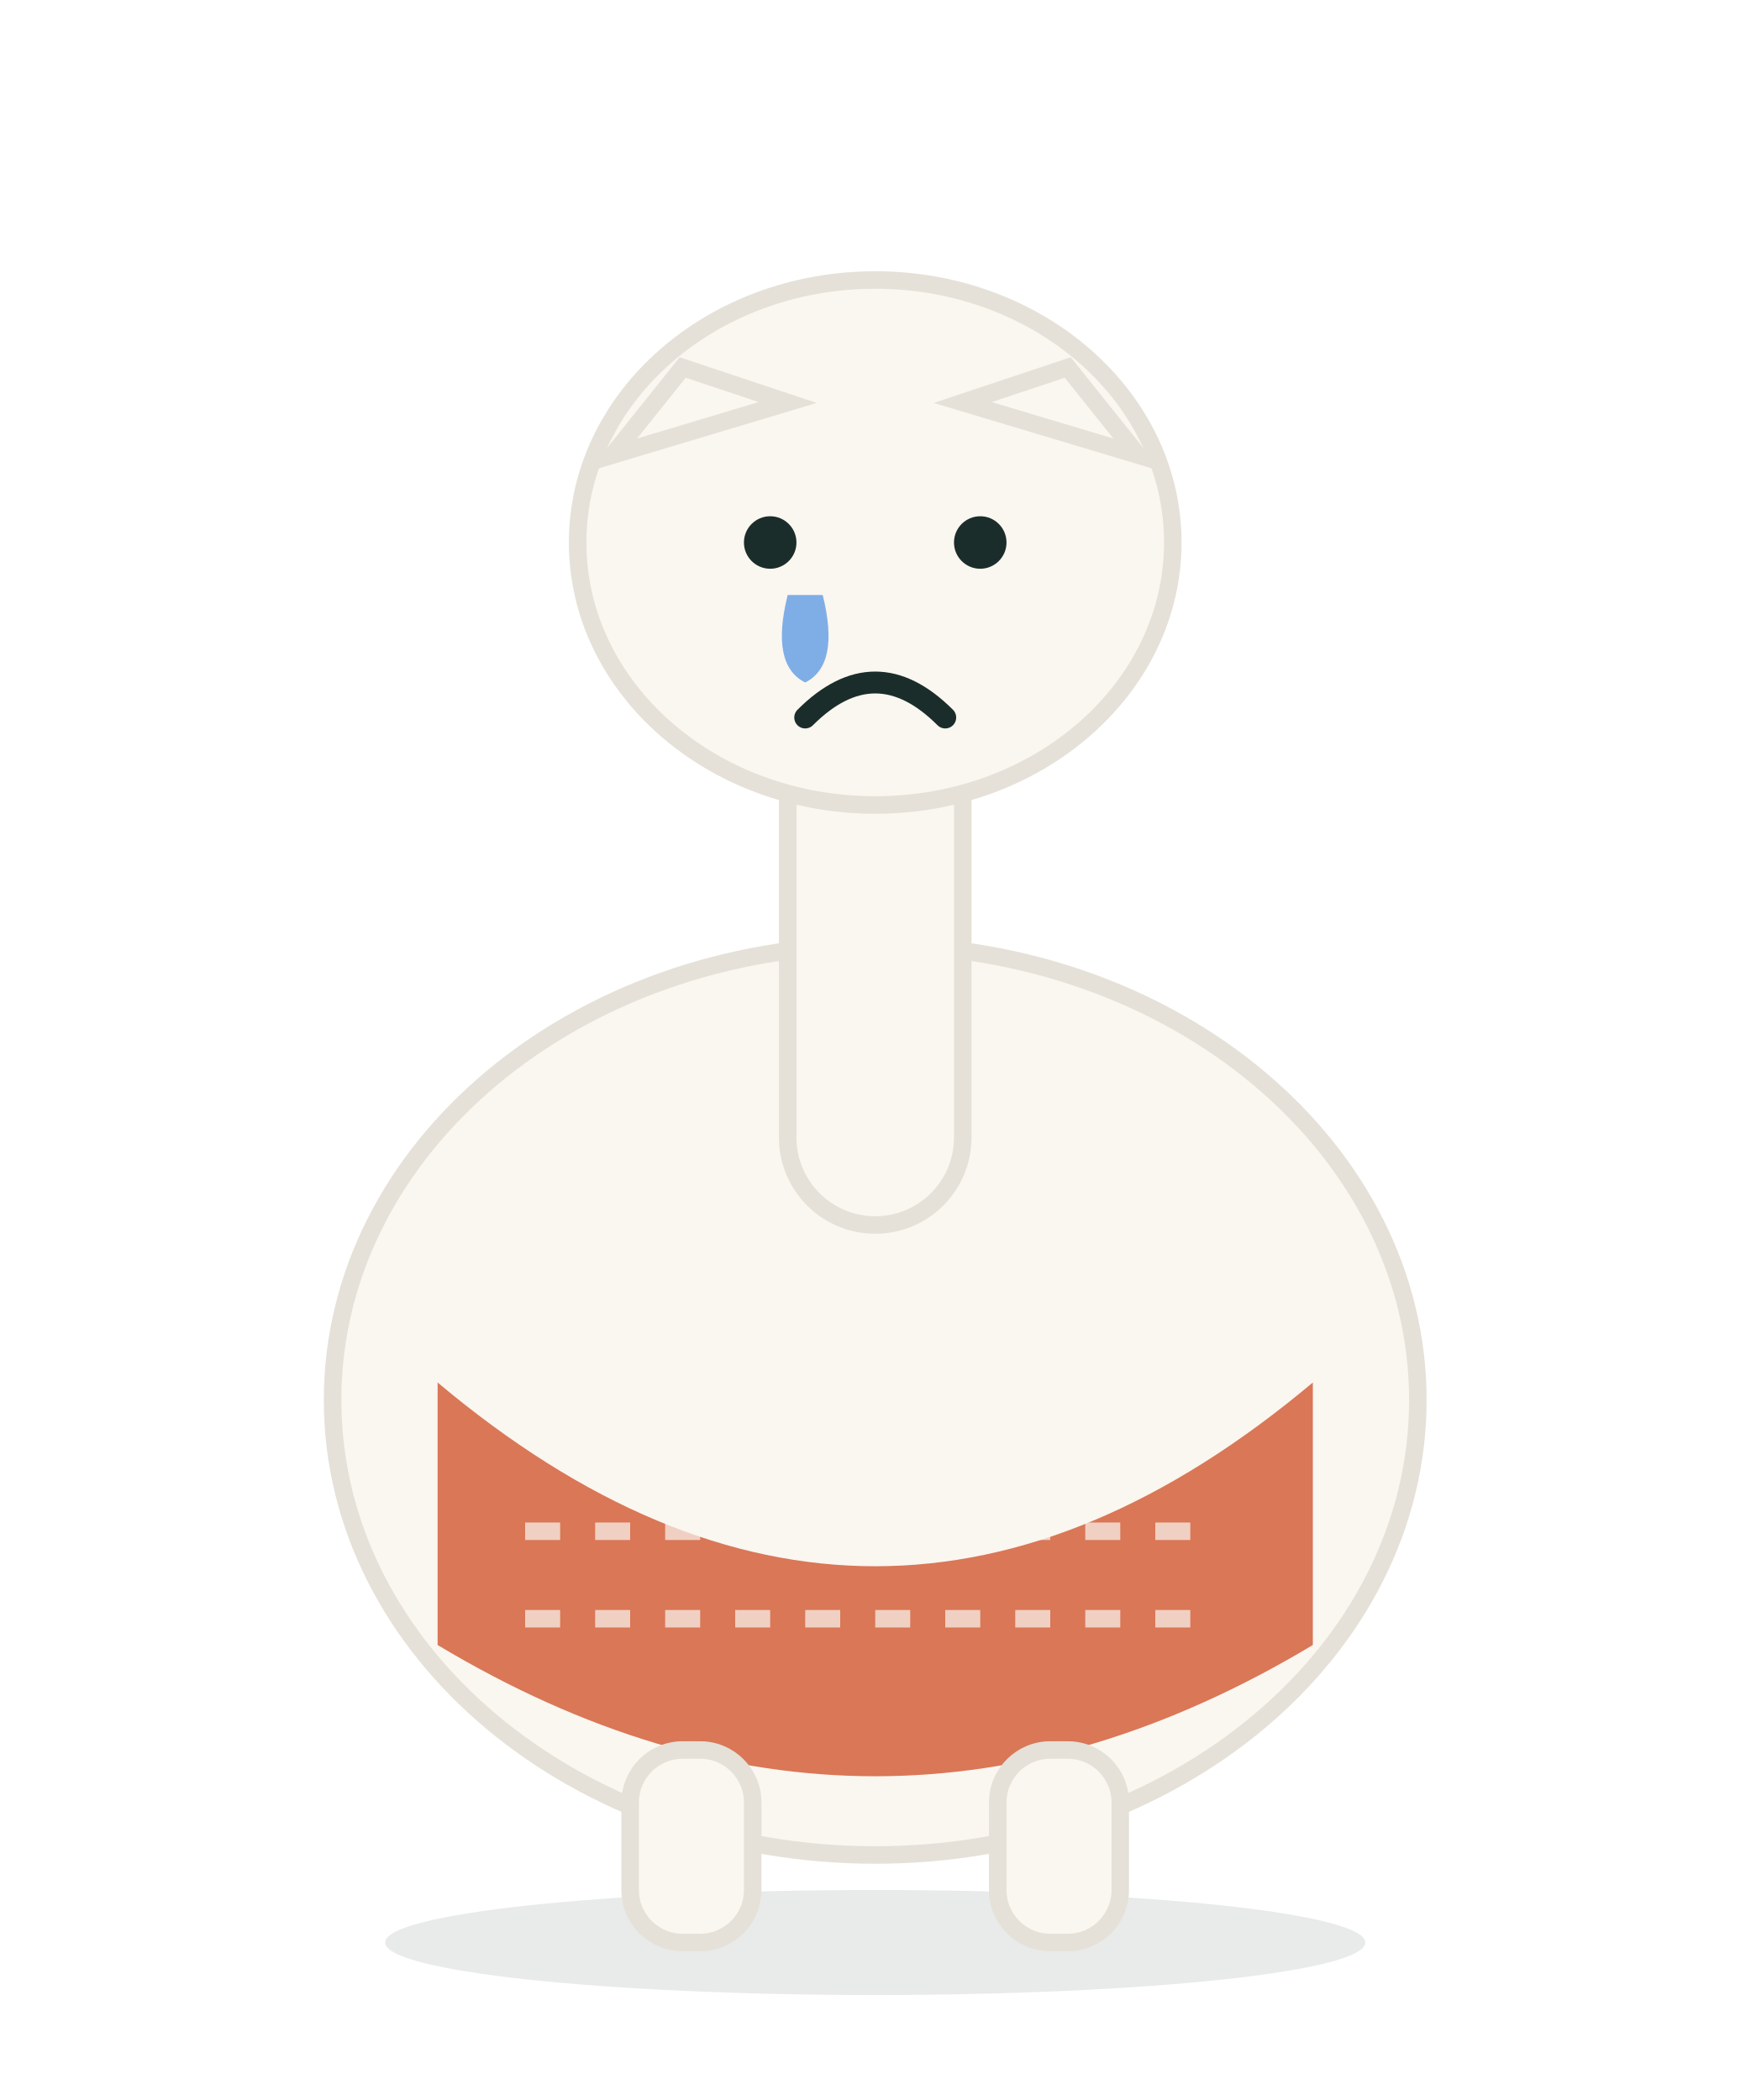
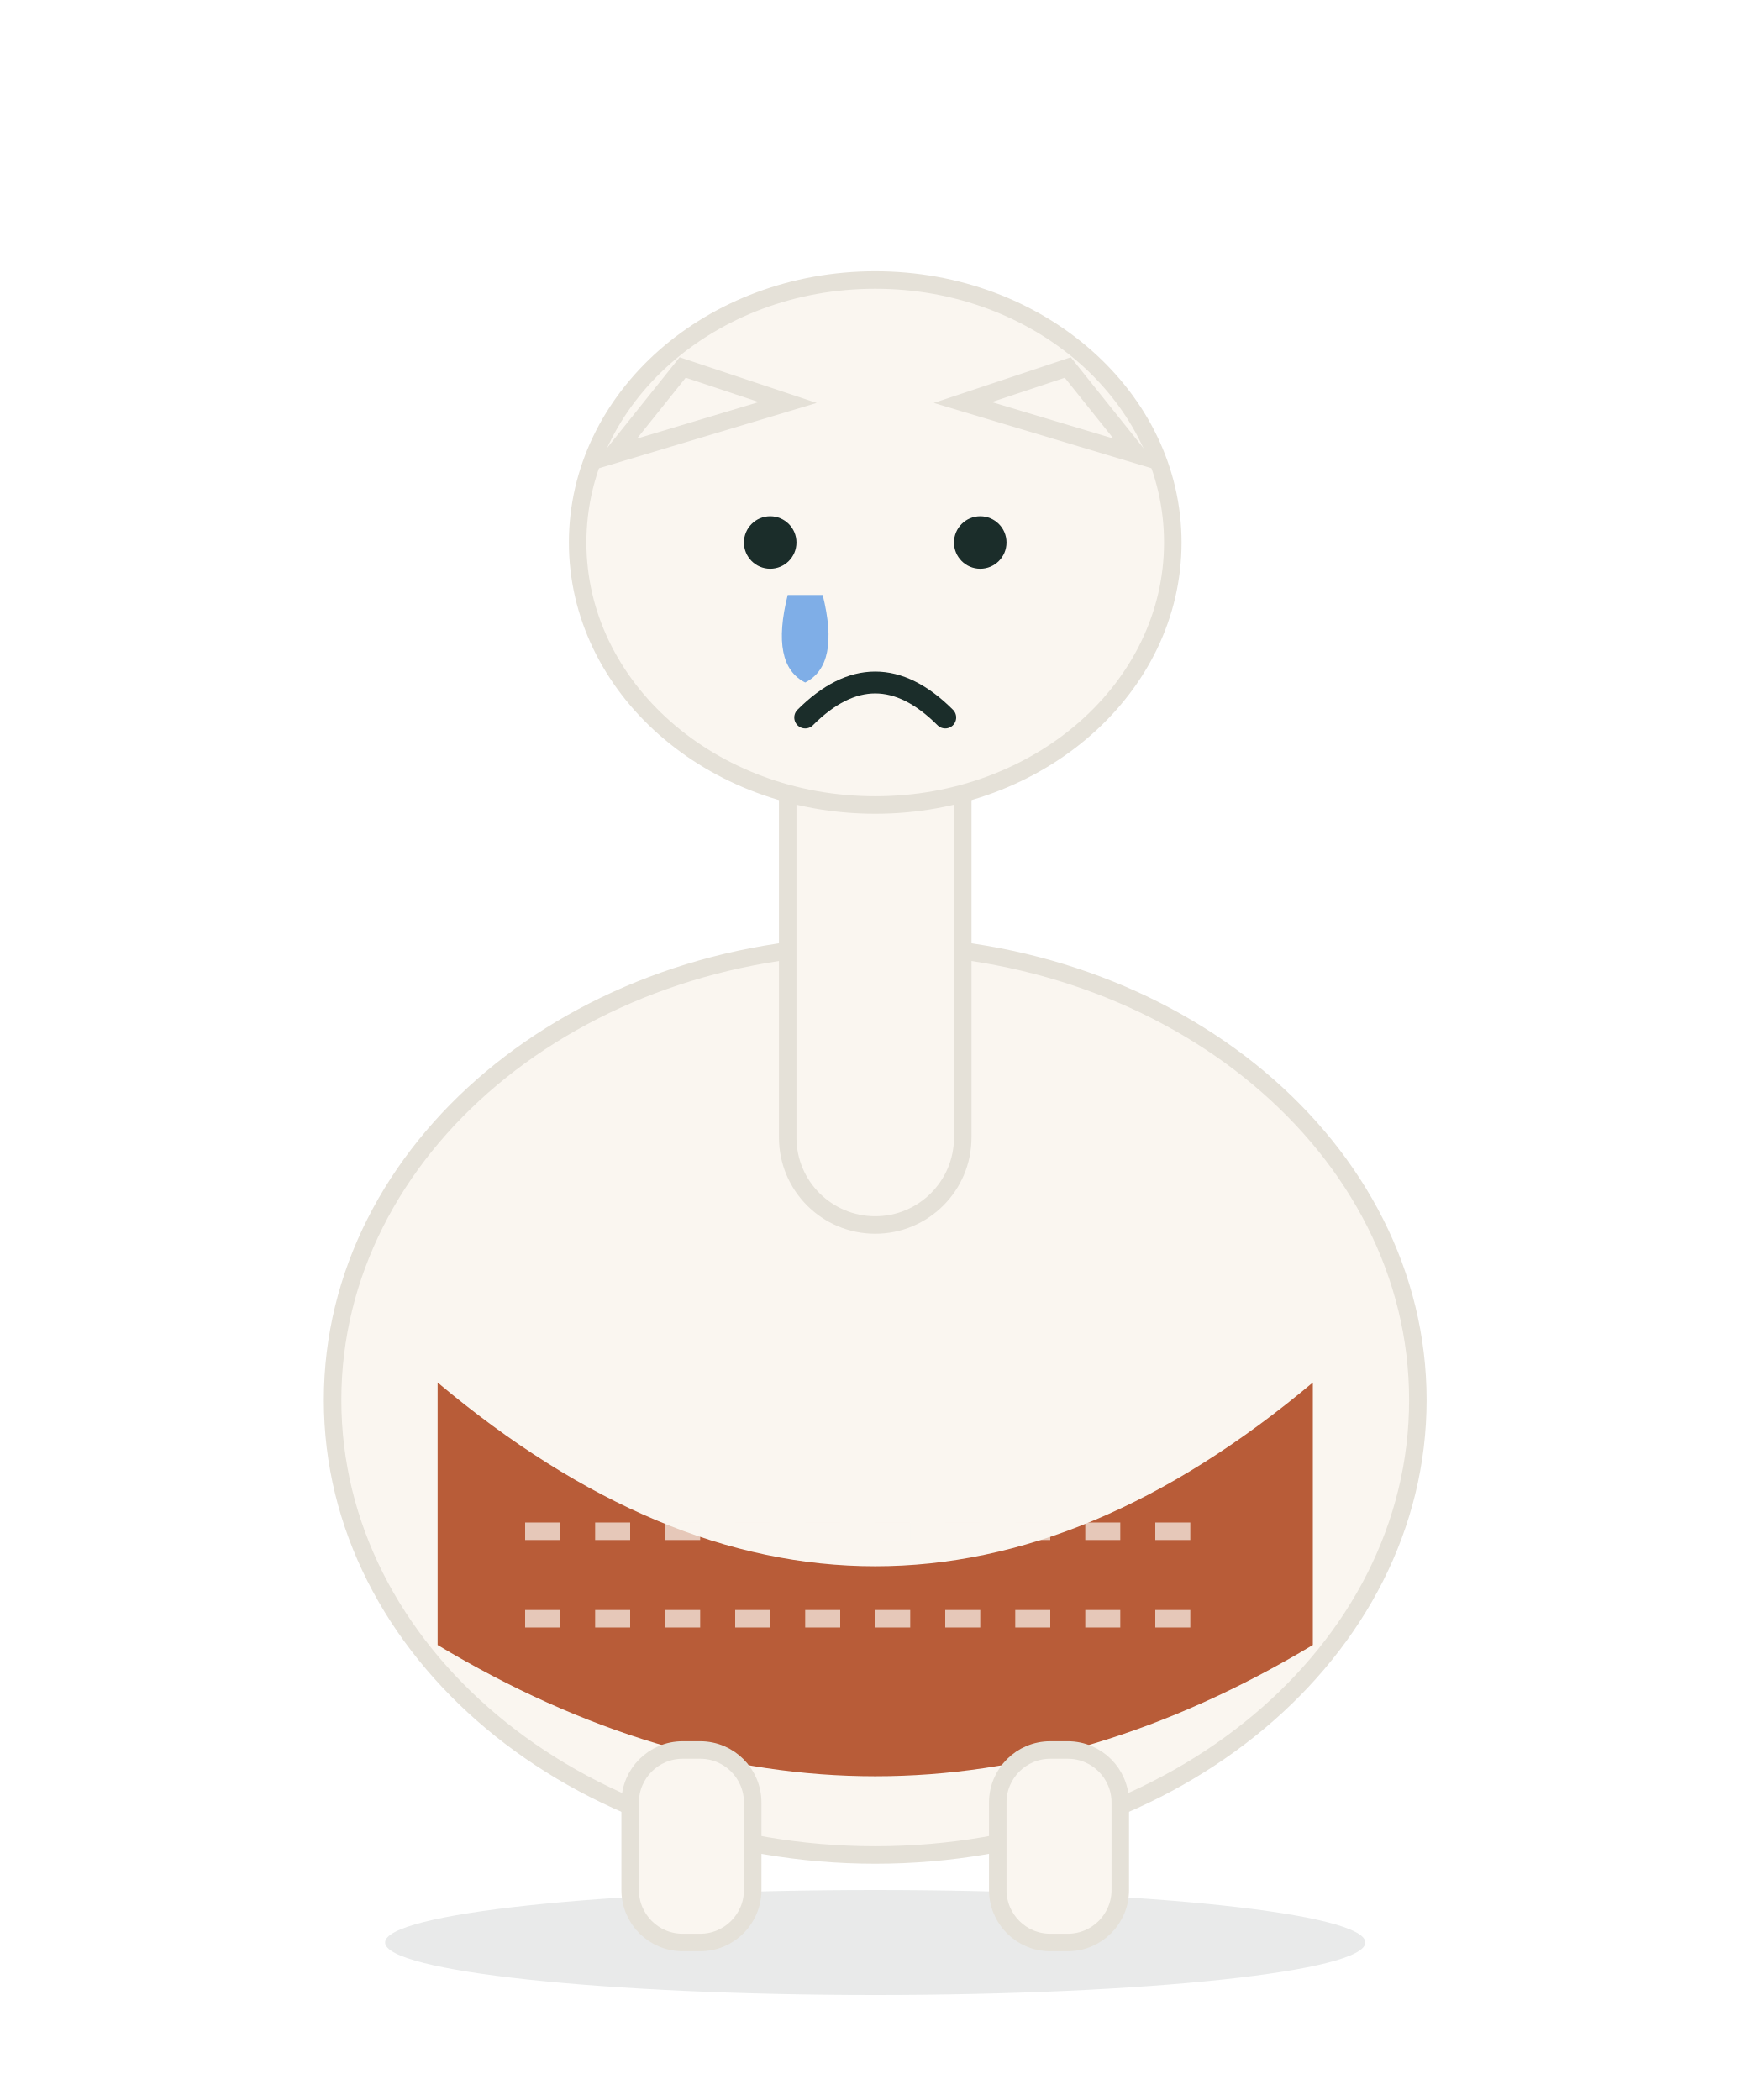
<svg xmlns="http://www.w3.org/2000/svg" viewBox="0 0 200 240" width="200" height="240" aria-label="Yapi sad (placeholder)">
  <ellipse cx="100" cy="222" rx="56" ry="6" fill="#1B2D2A" opacity="0.10" />
  <ellipse cx="100" cy="160" rx="62" ry="52" fill="#FAF6F0" stroke="#E5E1D8" stroke-width="2" />
-   <path d="M 50 158 Q 100 200 150 158 L 150 188 Q 100 218 50 188 Z" fill="#D97757" />
+   <path d="M 50 158 Q 100 200 150 158 L 150 188 Q 100 218 50 188 Z" fill="#B85C38" />
  <path d="M 60 175 h 80 M 60 185 h 80" stroke="#FAF6F0" stroke-width="2" stroke-dasharray="4 4" opacity="0.7" />
  <rect x="72" y="200" width="14" height="22" rx="6" fill="#FAF6F0" stroke="#E5E1D8" stroke-width="2" />
  <rect x="114" y="200" width="14" height="22" rx="6" fill="#FAF6F0" stroke="#E5E1D8" stroke-width="2" />
  <rect x="90" y="80" width="20" height="60" rx="10" fill="#FAF6F0" stroke="#E5E1D8" stroke-width="2" />
  <ellipse cx="100" cy="62" rx="34" ry="30" fill="#FAF6F0" stroke="#E5E1D8" stroke-width="2" />
  <path d="M 78 42 L 70 52 L 90 46 Z" fill="#FAF6F0" stroke="#E5E1D8" stroke-width="2" />
  <path d="M 122 42 L 130 52 L 110 46 Z" fill="#FAF6F0" stroke="#E5E1D8" stroke-width="2" />
  <circle cx="88" cy="62" r="3" fill="#1B2D2A" />
  <circle cx="112" cy="62" r="3" fill="#1B2D2A" />
  <path d="M 90 68 Q 88 76 92 78 Q 96 76 94 68 Z" fill="#4A90E2" opacity="0.7" />
  <path d="M 92 82 Q 100 74 108 82" stroke="#1B2D2A" stroke-width="2.5" stroke-linecap="round" fill="none" />
</svg>
